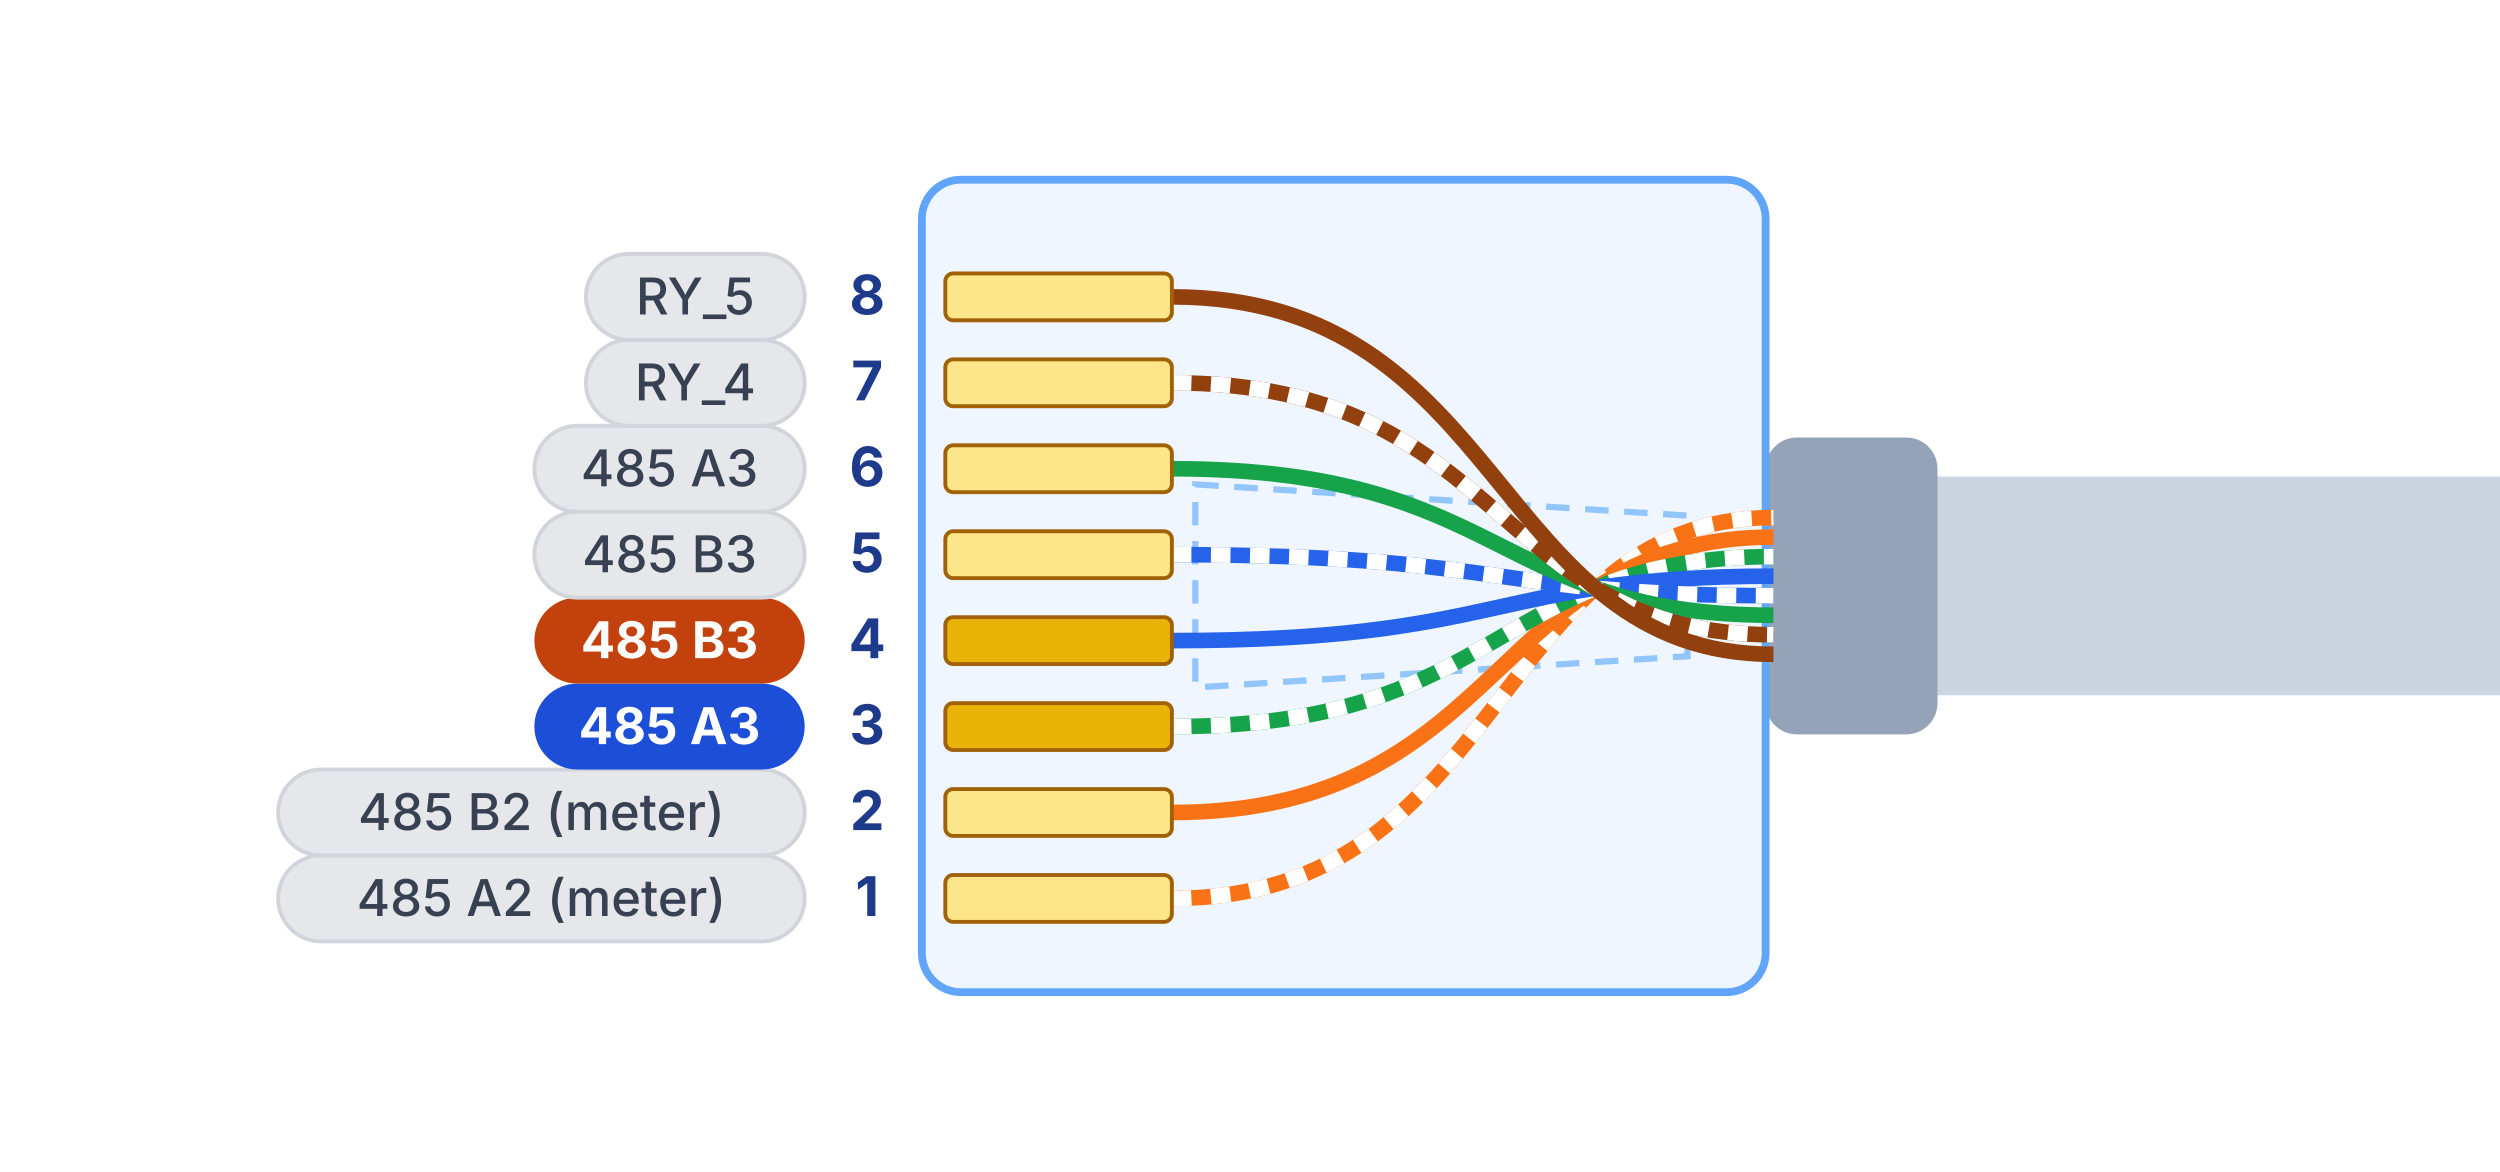
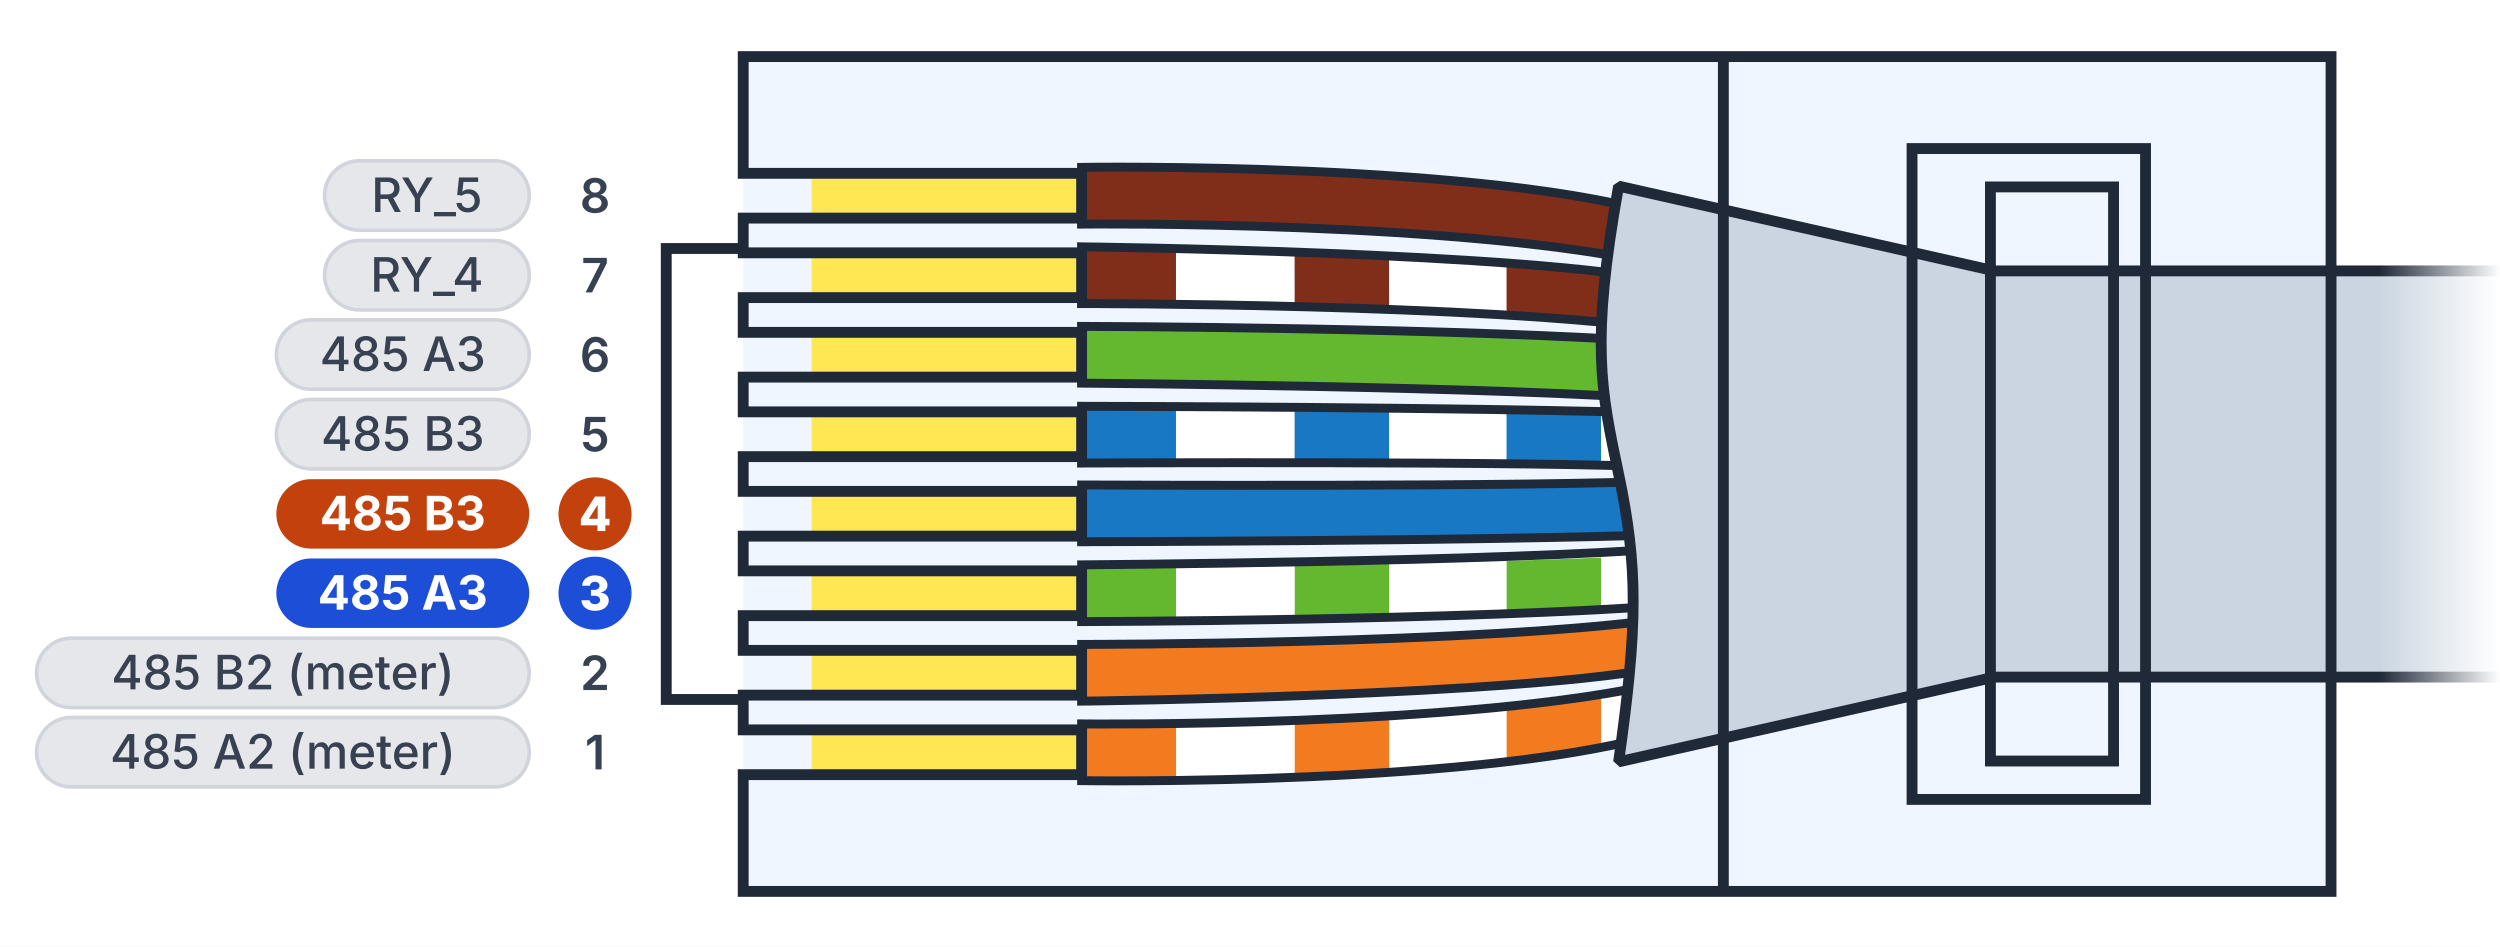
- <svg xmlns="http://www.w3.org/2000/svg" viewBox="0 0 640 300" width="640" height="300" role="img" aria-labelledby="t">
-   <rect width="640" height="300" fill="#ffffff" />
-   <rect x="492" y="122" width="148" height="56" fill="#cbd5e1" />
-   <rect x="452" y="112" width="44" height="76" rx="8" fill="#94a3b8" />
-   <rect x="236" y="46" width="216" height="208" rx="10" fill="#eff6ff" stroke="#60a5fa" stroke-width="2" />
-   <path d="M306,124.0 L432,132.0 L432,168.0 L306,176.0 Z" fill="none" stroke="#93c5fd" stroke-width="1.6" stroke-dasharray="6 4" />
-   <path d="M300,230 C386,230 382,132.5 454,132.5" fill="none" stroke="#f97316" stroke-width="4" />
-   <path d="M300,230 C386,230 382,132.5 454,132.5" fill="none" stroke="#ffffff" stroke-width="4" stroke-dasharray="5 5" />
-   <path d="M300,208 C386,208 382,137.5 454,137.5" fill="none" stroke="#f97316" stroke-width="4" />
-   <path d="M300,186 C386,186 382,142.5 454,142.5" fill="none" stroke="#16a34a" stroke-width="4" />
-   <path d="M300,186 C386,186 382,142.5 454,142.5" fill="none" stroke="#ffffff" stroke-width="4" stroke-dasharray="5 5" />
-   <path d="M300,164 C386,164 382,147.5 454,147.5" fill="none" stroke="#2563eb" stroke-width="4" />
-   <path d="M300,142 C386,142 382,152.5 454,152.5" fill="none" stroke="#2563eb" stroke-width="4" />
-   <path d="M300,142 C386,142 382,152.5 454,152.5" fill="none" stroke="#ffffff" stroke-width="4" stroke-dasharray="5 5" />
-   <path d="M300,120 C386,120 382,157.5 454,157.5" fill="none" stroke="#16a34a" stroke-width="4" />
-   <path d="M300,98 C386,98 382,162.5 454,162.5" fill="none" stroke="#92400e" stroke-width="4" />
-   <path d="M300,98 C386,98 382,162.5 454,162.5" fill="none" stroke="#ffffff" stroke-width="4" stroke-dasharray="5 5" />
-   <path d="M300,76 C386,76 382,167.5 454,167.5" fill="none" stroke="#92400e" stroke-width="4" />
-   <rect x="242" y="224" width="58" height="12" rx="2" fill="#fde68a" stroke="#a16207" stroke-width="1" />
-   <text x="222" y="234.5" text-anchor="middle" font-size="14" font-weight="700" fill="#1e3a8a" font-family="Inter, 'Segoe UI', Roboto, Helvetica, Arial, sans-serif">1</text>
-   <rect x="71.2" y="219.0" width="134.8" height="22" rx="11" fill="#e5e7eb" stroke="#d1d5db" />
-   <text x="138.6" y="234.5" text-anchor="middle" font-size="13" font-weight="500" fill="#374151" font-family="Inter, 'Segoe UI', Roboto, Helvetica, Arial, sans-serif">485 A2 (meter)</text>
-   <rect x="242" y="202" width="58" height="12" rx="2" fill="#fde68a" stroke="#a16207" stroke-width="1" />
-   <text x="222" y="212.5" text-anchor="middle" font-size="14" font-weight="700" fill="#1e3a8a" font-family="Inter, 'Segoe UI', Roboto, Helvetica, Arial, sans-serif">2</text>
-   <rect x="71.2" y="197.0" width="134.8" height="22" rx="11" fill="#e5e7eb" stroke="#d1d5db" />
-   <text x="138.6" y="212.5" text-anchor="middle" font-size="13" font-weight="500" fill="#374151" font-family="Inter, 'Segoe UI', Roboto, Helvetica, Arial, sans-serif">485 B2 (meter)</text>
-   <rect x="242" y="180" width="58" height="12" rx="2" fill="#eab308" stroke="#a16207" stroke-width="1" />
-   <text x="222" y="190.5" text-anchor="middle" font-size="14" font-weight="700" fill="#1e3a8a" font-family="Inter, 'Segoe UI', Roboto, Helvetica, Arial, sans-serif">3</text>
-   <rect x="136.8" y="175.0" width="69.2" height="22" rx="11" fill="#1d4ed8" />
-   <text x="171.4" y="190.5" text-anchor="middle" font-size="13" font-weight="700" fill="#ffffff" font-family="Inter, 'Segoe UI', Roboto, Helvetica, Arial, sans-serif">485 A3</text>
-   <rect x="242" y="158" width="58" height="12" rx="2" fill="#eab308" stroke="#a16207" stroke-width="1" />
-   <text x="222" y="168.5" text-anchor="middle" font-size="14" font-weight="700" fill="#1e3a8a" font-family="Inter, 'Segoe UI', Roboto, Helvetica, Arial, sans-serif">4</text>
-   <rect x="136.8" y="153.0" width="69.2" height="22" rx="11" fill="#c2410c" />
-   <text x="171.4" y="168.5" text-anchor="middle" font-size="13" font-weight="700" fill="#ffffff" font-family="Inter, 'Segoe UI', Roboto, Helvetica, Arial, sans-serif">485 B3</text>
-   <rect x="242" y="136" width="58" height="12" rx="2" fill="#fde68a" stroke="#a16207" stroke-width="1" />
-   <text x="222" y="146.5" text-anchor="middle" font-size="14" font-weight="700" fill="#1e3a8a" font-family="Inter, 'Segoe UI', Roboto, Helvetica, Arial, sans-serif">5</text>
-   <rect x="136.8" y="131.0" width="69.2" height="22" rx="11" fill="#e5e7eb" stroke="#d1d5db" />
-   <text x="171.4" y="146.5" text-anchor="middle" font-size="13" font-weight="500" fill="#374151" font-family="Inter, 'Segoe UI', Roboto, Helvetica, Arial, sans-serif">485 B3</text>
-   <rect x="242" y="114" width="58" height="12" rx="2" fill="#fde68a" stroke="#a16207" stroke-width="1" />
-   <text x="222" y="124.5" text-anchor="middle" font-size="14" font-weight="700" fill="#1e3a8a" font-family="Inter, 'Segoe UI', Roboto, Helvetica, Arial, sans-serif">6</text>
-   <rect x="136.8" y="109.0" width="69.2" height="22" rx="11" fill="#e5e7eb" stroke="#d1d5db" />
-   <text x="171.4" y="124.5" text-anchor="middle" font-size="13" font-weight="500" fill="#374151" font-family="Inter, 'Segoe UI', Roboto, Helvetica, Arial, sans-serif">485 A3</text>
-   <rect x="242" y="92" width="58" height="12" rx="2" fill="#fde68a" stroke="#a16207" stroke-width="1" />
-   <text x="222" y="102.5" text-anchor="middle" font-size="14" font-weight="700" fill="#1e3a8a" font-family="Inter, 'Segoe UI', Roboto, Helvetica, Arial, sans-serif">7</text>
-   <rect x="150.0" y="87.0" width="56.0" height="22" rx="11" fill="#e5e7eb" stroke="#d1d5db" />
-   <text x="178.0" y="102.5" text-anchor="middle" font-size="13" font-weight="500" fill="#374151" font-family="Inter, 'Segoe UI', Roboto, Helvetica, Arial, sans-serif">RY_4</text>
-   <rect x="242" y="70" width="58" height="12" rx="2" fill="#fde68a" stroke="#a16207" stroke-width="1" />
-   <text x="222" y="80.5" text-anchor="middle" font-size="14" font-weight="700" fill="#1e3a8a" font-family="Inter, 'Segoe UI', Roboto, Helvetica, Arial, sans-serif">8</text>
-   <rect x="150.0" y="65.0" width="56.0" height="22" rx="11" fill="#e5e7eb" stroke="#d1d5db" />
-   <text x="178.0" y="80.5" text-anchor="middle" font-size="13" font-weight="500" fill="#374151" font-family="Inter, 'Segoe UI', Roboto, Helvetica, Arial, sans-serif">RY_5</text>
+ <svg xmlns="http://www.w3.org/2000/svg" viewBox="0 0 684 259" width="684" height="259" role="img" aria-labelledby="t">
+   <defs>
+     <linearGradient id="fade">
+       <stop offset="0" stop-color="#ffffff" stop-opacity="0" />
+       <stop offset="1" stop-color="#ffffff" />
+     </linearGradient>
+   </defs>
+   <rect width="684" height="259" fill="#ffffff" />
+   <g transform="translate(793.79,245.37) scale(-6.6)">
+     <g transform="translate(-39.048,-17.409)">
+       <rect fill="#eff6ff" x="62.687" y="17.634" width="65.823" height="34.606" />
+       <path fill="#ffffff" d="m 90.121,35.203 c 4.711,0.281 24.363,0.188 24.363,0.188 v 2.353 c 0,0 -16.54,-0.023 -24.463,-0.305" />
+       <path fill="#ffffff" d="m 90.145,40.909 c 7.688,1.102 24.34,1.092 24.34,1.092 v 2.353 c 0,0 -18.568,-0.209 -24.346,-1.467" />
+       <path fill="#ffffff" d="m 89.79,31.885 c 7.055,-0.586 24.69,-0.715 24.69,-0.715 v -2.353 c 0,0 -16.119,0.04 -24.627,0.696" />
+       <path fill="#ffffff" d="m 90.27,26.321 c 8.138,-1.922 24.211,-1.744 24.211,-1.744 v -2.353 c 0,0 -17.08,-0.258 -24.416,2.086" />
+       <path fill="none" stroke="#1f2937" stroke-width="0.45" d="m 128.51,44.285 h 3.19 v -18.695 h -3.19" />
+       <g transform="rotate(180,86.865,34.937)">
+         <rect fill="#1878c3" x="68.079" y="32.130" width="3.915" height="2.353" />
+         <path fill="#1878c3" d="m 76.864,32.274 3.915,0.077 v 2.222 l -3.915,-0.089 z" />
+         <rect fill="#1878c3" x="59.245" y="32.130" width="3.915" height="2.353" />
+       </g>
+       <g transform="rotate(180,86.865,34.937)">
+         <path fill="#802e19" d="m 68.078,25.642 3.914,0.122 0.003,2.22 -3.915,-0.11 z" />
+         <path fill="#802e19" d="m 76.864,26.191 3.915,0.36 v 2.093 l -3.915,-0.293 z" />
+         <rect fill="#802e19" x="59.245" y="25.520" width="3.915" height="2.353" />
+       </g>
+       <g>
+         <rect fill="#ffe653" transform="scale(-1)" x="-125.675" y="-37.513" width="11.194" height="1.856" />
+         <rect fill="#ffe653" transform="scale(-1)" x="-125.675" y="-40.809" width="11.194" height="1.856" />
+         <rect fill="#ffe653" transform="scale(-1)" x="-125.675" y="-44.105" width="11.194" height="1.856" />
+         <rect fill="#ffe653" transform="scale(-1)" x="-125.675" y="-47.401" width="11.194" height="1.856" />
+         <rect fill="#ffe653" transform="scale(-1)" x="-125.675" y="-24.329" width="11.194" height="1.856" />
+         <rect fill="#ffe653" transform="scale(-1)" x="-125.675" y="-27.625" width="11.194" height="1.856" />
+         <rect fill="#ffe653" transform="scale(-1)" x="-125.675" y="-30.921" width="11.194" height="1.856" />
+         <rect fill="#ffe653" transform="scale(-1)" x="-125.675" y="-34.217" width="11.194" height="1.856" />
+       </g>
+       <g transform="rotate(180,86.865,34.937)">
+         <path fill="#64b82f" d="m 68.084,41.059 3.915,-0.09 v -2.327 l -3.915,0.063 z" />
+         <path fill="#64b82f" d="m 76.868,40.848 3.915,-0.159 10e-7,-2.284 -3.915,0.138 z" />
+         <rect fill="#64b82f" transform="scale(1,-1)" x="59.249" y="-41.058" width="3.915" height="2.353" />
+       </g>
+       <g transform="rotate(180,86.865,34.937)">
+         <path fill="#f27a1f" d="m 68.084,47.513 3.915,-0.208 v -2.506 l -3.915,0.211 z" />
+         <path fill="#f27a1f" d="m 76.868,46.866 3.915,-0.591 v -2.262 l -3.915,0.422 z" />
+         <rect fill="#f27a1f" transform="scale(1,-1)" x="59.249" y="-47.650" width="3.915" height="2.353" />
+       </g>
+       <path fill="none" stroke="#1f2937" stroke-width="0.37" d="m 90.121,35.203 c 4.711,0.281 24.363,0.188 24.363,0.188 v 2.353 c 0,0 -16.54,-0.023 -24.463,-0.305" />
+       <path fill="#64b82f" stroke="#1f2937" stroke-width="0.37" d="m 89.794,37.989 c 7.055,0.586 24.69,0.715 24.69,0.715 v 2.353 c 0,0 -16.119,-0.04 -24.627,-0.696" />
+       <path fill="none" stroke="#1f2937" stroke-width="0.37" d="m 90.145,40.909 c 7.688,1.102 24.34,1.092 24.34,1.092 v 2.353 c 0,0 -18.568,-0.209 -24.346,-1.467" />
+       <path fill="#802e19" stroke="#1f2937" stroke-width="0.37" d="m 90.274,43.552 c 8.138,1.922 24.211,1.744 24.211,1.744 v 2.353 c 0,0 -17.08,0.258 -24.416,-2.086" />
+       <path fill="#1878c3" stroke="#1f2937" stroke-width="0.37" d="m 90.117,34.67 c 4.711,-0.281 24.363,-0.188 24.363,-0.188 v -2.353 c 0,0 -16.54,0.023 -24.463,0.305" />
+       <path fill="none" stroke="#1f2937" stroke-width="0.37" d="m 89.79,31.885 c 7.055,-0.586 24.69,-0.715 24.69,-0.715 v -2.353 c 0,0 -16.119,0.04 -24.627,0.696" />
+       <path fill="#f27a1f" stroke="#1f2937" stroke-width="0.37" d="m 90.141,28.965 c 7.688,-1.102 24.34,-1.092 24.34,-1.092 v -2.353 c 0,0 -18.568,0.209 -24.346,1.467" />
+       <path fill="none" stroke="#1f2937" stroke-width="0.37" d="m 90.27,26.321 c 8.138,-1.922 24.211,-1.744 24.211,-1.744 v -2.353 c 0,0 -17.08,-0.258 -24.416,2.086" />
+       <path fill="#cbd5e1" stroke="#1f2937" stroke-width="0.45" stroke-linejoin="bevel" d="M 40.445,26.518 H 76.642 l 15.579,-3.514 c -0.79,5.596 -0.82,8.041 0,11.933 0.73,3.467 1.172,5.417 0,11.933 L 76.642,43.357 H 40.445 c 2.983,-4.243 1.724,-5.768 0.033,-8.718 -1.691,-2.95 -1.425,-5.038 -0.033,-8.121 z" />
+       <path fill="#94a3b8" stroke="#1f2937" stroke-width="0.45" stroke-linejoin="bevel" d="m 40.601,34.819 c -1.999,3.197 -1.482,6.118 -0.156,8.538 2.343,-3.485 2.433,-4.662 0.156,-8.538 z" />
+       <path fill="none" stroke="#1f2937" stroke-width="0.45" d="M 87.879,52.24 V 17.634" />
+       <rect fill="none" stroke="#1f2937" stroke-width="0.45" transform="scale(-1)" x="-80.056" y="-48.428" width="9.679" height="26.981" />
+       <rect fill="none" stroke="#1f2937" stroke-width="0.45" transform="scale(-1)" x="-76.807" y="-46.837" width="5.104" height="23.799" />
+       <path fill="none" stroke="#1f2937" stroke-width="0.45" d="m 128.51,47.401 h -14.029 v -1.856 h 14.029 v -1.44 h -14.029 v -1.856 h 14.029 v -1.44 h -14.029 v -1.856 h 14.029 v -1.44 h -14.029 v -1.856 H 128.51 V 34.217 H 114.481 V 32.361 h 14.029 v -1.44 h -14.029 v -1.856 H 128.51 V 27.626 H 114.481 V 25.769 H 128.51 V 24.33 H 114.481 V 22.473 H 128.51 V 17.634 H 62.687 V 52.24 H 128.51 Z" />
+     </g>
+   </g>
+   <rect x="651.0" y="0" width="33.0" height="259" fill="url(#fade)" />
+   <text x="162.8" y="58.2" text-anchor="middle" font-size="13" font-weight="600" fill="#374151" font-family="Inter, 'Segoe UI', Roboto, Helvetica, Arial, sans-serif">8</text>
+   <rect x="88.8" y="44.0" width="56.0" height="19" rx="9.5" fill="#e5e7eb" stroke="#d1d5db" />
+   <text x="116.8" y="58.0" text-anchor="middle" font-size="13" font-weight="500" fill="#374151" font-family="Inter, 'Segoe UI', Roboto, Helvetica, Arial, sans-serif">RY_5</text>
+   <text x="162.8" y="80.0" text-anchor="middle" font-size="13" font-weight="600" fill="#374151" font-family="Inter, 'Segoe UI', Roboto, Helvetica, Arial, sans-serif">7</text>
+   <rect x="88.8" y="65.8" width="56.0" height="19" rx="9.5" fill="#e5e7eb" stroke="#d1d5db" />
+   <text x="116.8" y="79.8" text-anchor="middle" font-size="13" font-weight="500" fill="#374151" font-family="Inter, 'Segoe UI', Roboto, Helvetica, Arial, sans-serif">RY_4</text>
+   <text x="162.8" y="101.7" text-anchor="middle" font-size="13" font-weight="600" fill="#374151" font-family="Inter, 'Segoe UI', Roboto, Helvetica, Arial, sans-serif">6</text>
+   <rect x="75.6" y="87.5" width="69.2" height="19" rx="9.5" fill="#e5e7eb" stroke="#d1d5db" />
+   <text x="110.2" y="101.5" text-anchor="middle" font-size="13" font-weight="500" fill="#374151" font-family="Inter, 'Segoe UI', Roboto, Helvetica, Arial, sans-serif">485 A3</text>
+   <text x="162.8" y="123.5" text-anchor="middle" font-size="13" font-weight="600" fill="#374151" font-family="Inter, 'Segoe UI', Roboto, Helvetica, Arial, sans-serif">5</text>
+   <rect x="75.6" y="109.3" width="69.2" height="19" rx="9.5" fill="#e5e7eb" stroke="#d1d5db" />
+   <text x="110.2" y="123.3" text-anchor="middle" font-size="13" font-weight="500" fill="#374151" font-family="Inter, 'Segoe UI', Roboto, Helvetica, Arial, sans-serif">485 B3</text>
+   <circle cx="162.8" cy="140.6" r="10" fill="#c2410c" />
+   <text x="162.8" y="145.3" text-anchor="middle" font-size="13" font-weight="800" fill="#ffffff" font-family="Inter, 'Segoe UI', Roboto, Helvetica, Arial, sans-serif">4</text>
+   <rect x="75.6" y="131.1" width="69.2" height="19" rx="9.5" fill="#c2410c" />
+   <text x="110.2" y="145.1" text-anchor="middle" font-size="13" font-weight="700" fill="#ffffff" font-family="Inter, 'Segoe UI', Roboto, Helvetica, Arial, sans-serif">485 B3</text>
+   <circle cx="162.8" cy="162.3" r="10" fill="#1d4ed8" />
+   <text x="162.8" y="167.0" text-anchor="middle" font-size="13" font-weight="800" fill="#ffffff" font-family="Inter, 'Segoe UI', Roboto, Helvetica, Arial, sans-serif">3</text>
+   <rect x="75.6" y="152.8" width="69.2" height="19" rx="9.5" fill="#1d4ed8" />
+   <text x="110.2" y="166.8" text-anchor="middle" font-size="13" font-weight="700" fill="#ffffff" font-family="Inter, 'Segoe UI', Roboto, Helvetica, Arial, sans-serif">485 A3</text>
+   <text x="162.8" y="188.8" text-anchor="middle" font-size="13" font-weight="600" fill="#374151" font-family="Inter, 'Segoe UI', Roboto, Helvetica, Arial, sans-serif">2</text>
+   <rect x="10.0" y="174.6" width="134.8" height="19" rx="9.5" fill="#e5e7eb" stroke="#d1d5db" />
+   <text x="77.4" y="188.6" text-anchor="middle" font-size="13" font-weight="500" fill="#374151" font-family="Inter, 'Segoe UI', Roboto, Helvetica, Arial, sans-serif">485 B2 (meter)</text>
+   <text x="162.8" y="210.5" text-anchor="middle" font-size="13" font-weight="600" fill="#374151" font-family="Inter, 'Segoe UI', Roboto, Helvetica, Arial, sans-serif">1</text>
+   <rect x="10.0" y="196.3" width="134.8" height="19" rx="9.5" fill="#e5e7eb" stroke="#d1d5db" />
+   <text x="77.4" y="210.3" text-anchor="middle" font-size="13" font-weight="500" fill="#374151" font-family="Inter, 'Segoe UI', Roboto, Helvetica, Arial, sans-serif">485 A2 (meter)</text>
</svg>
